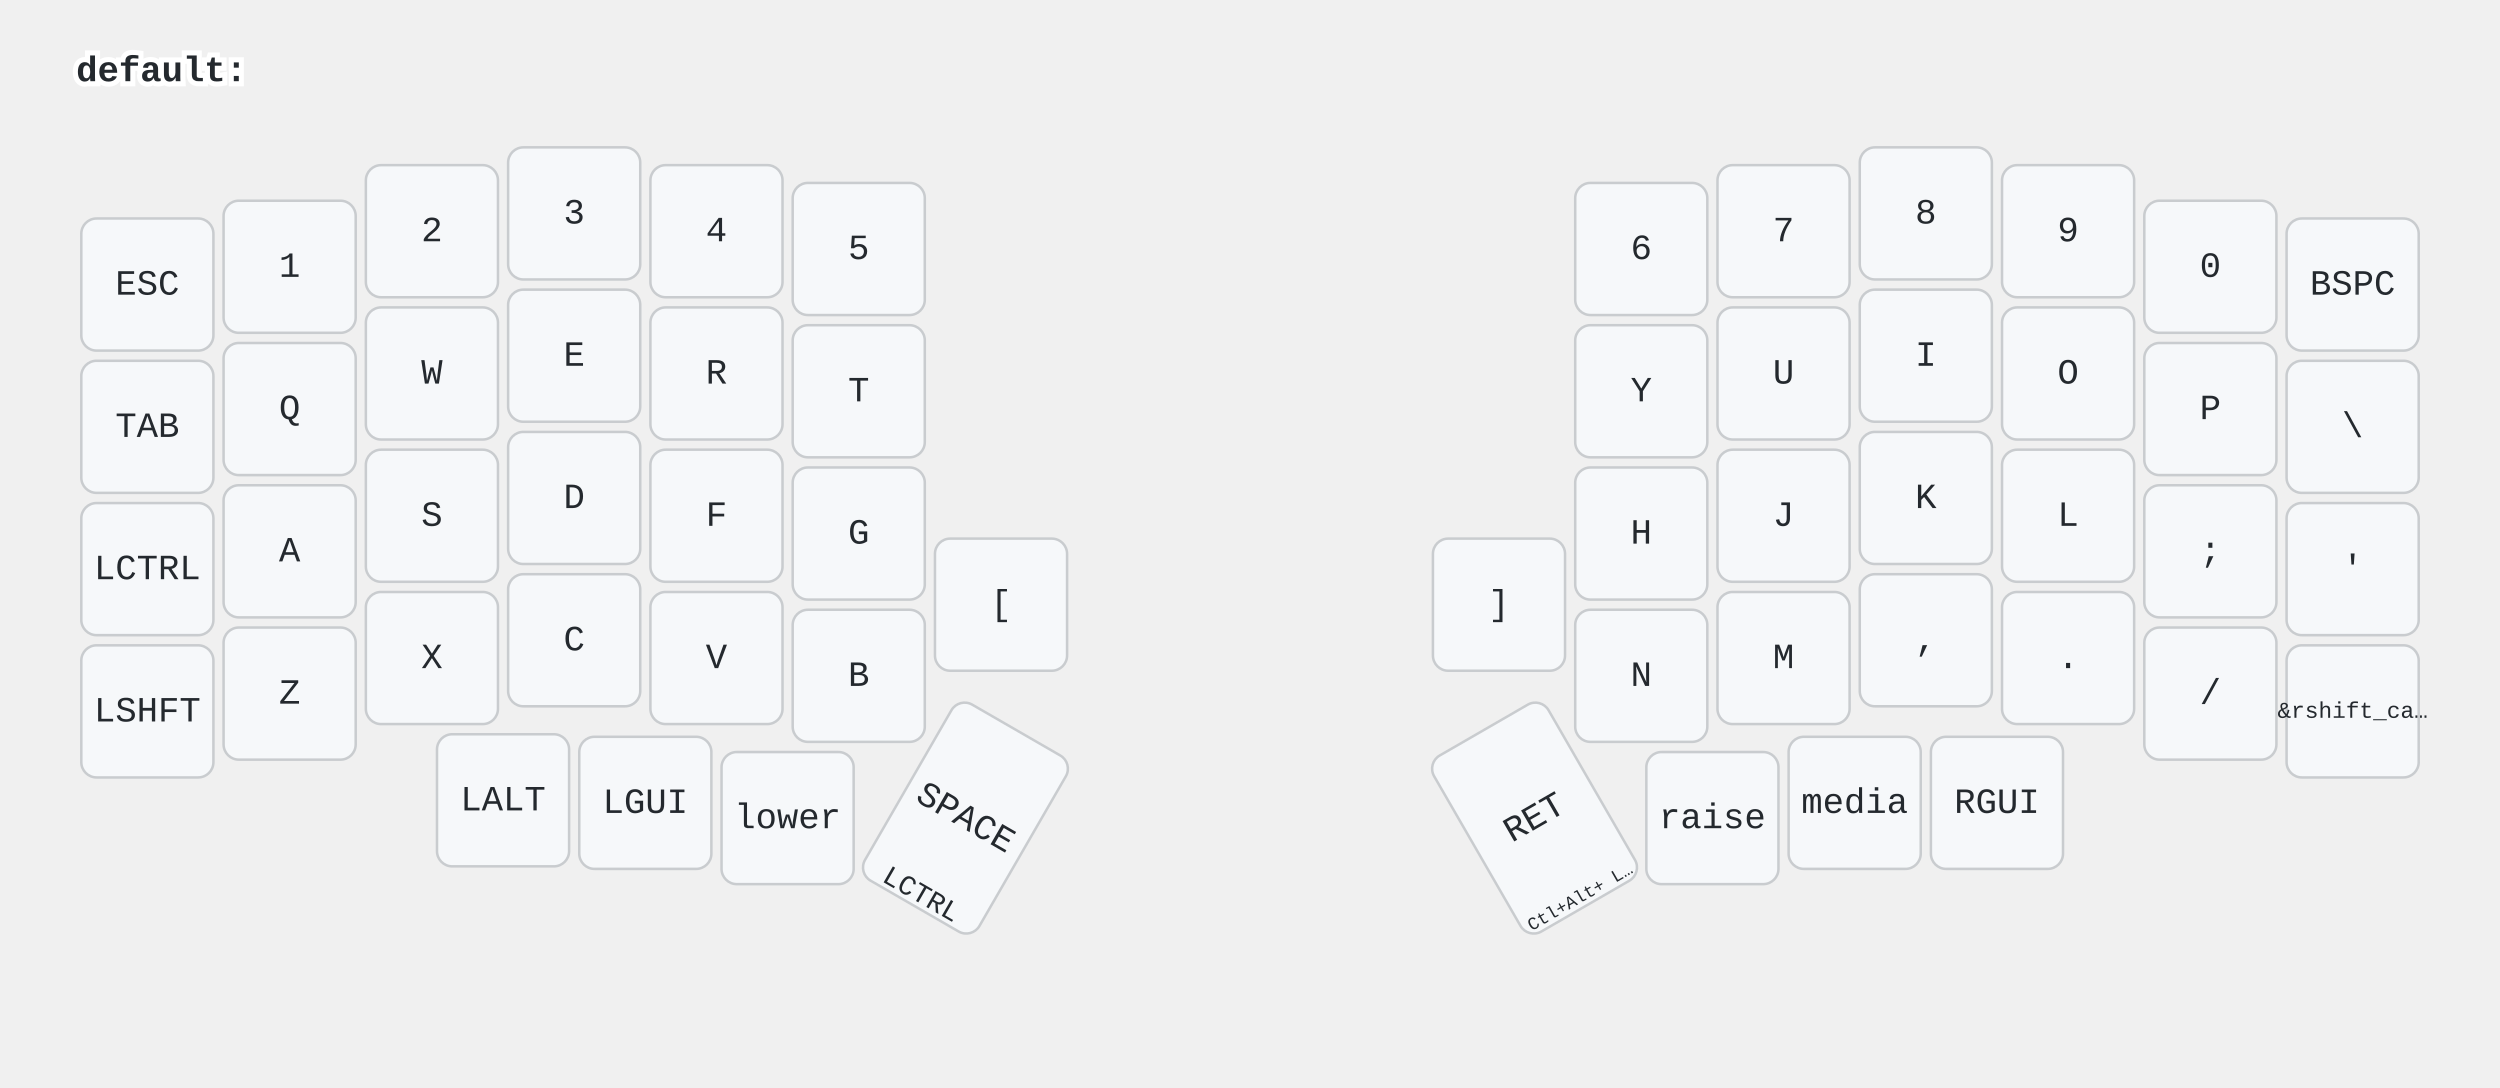
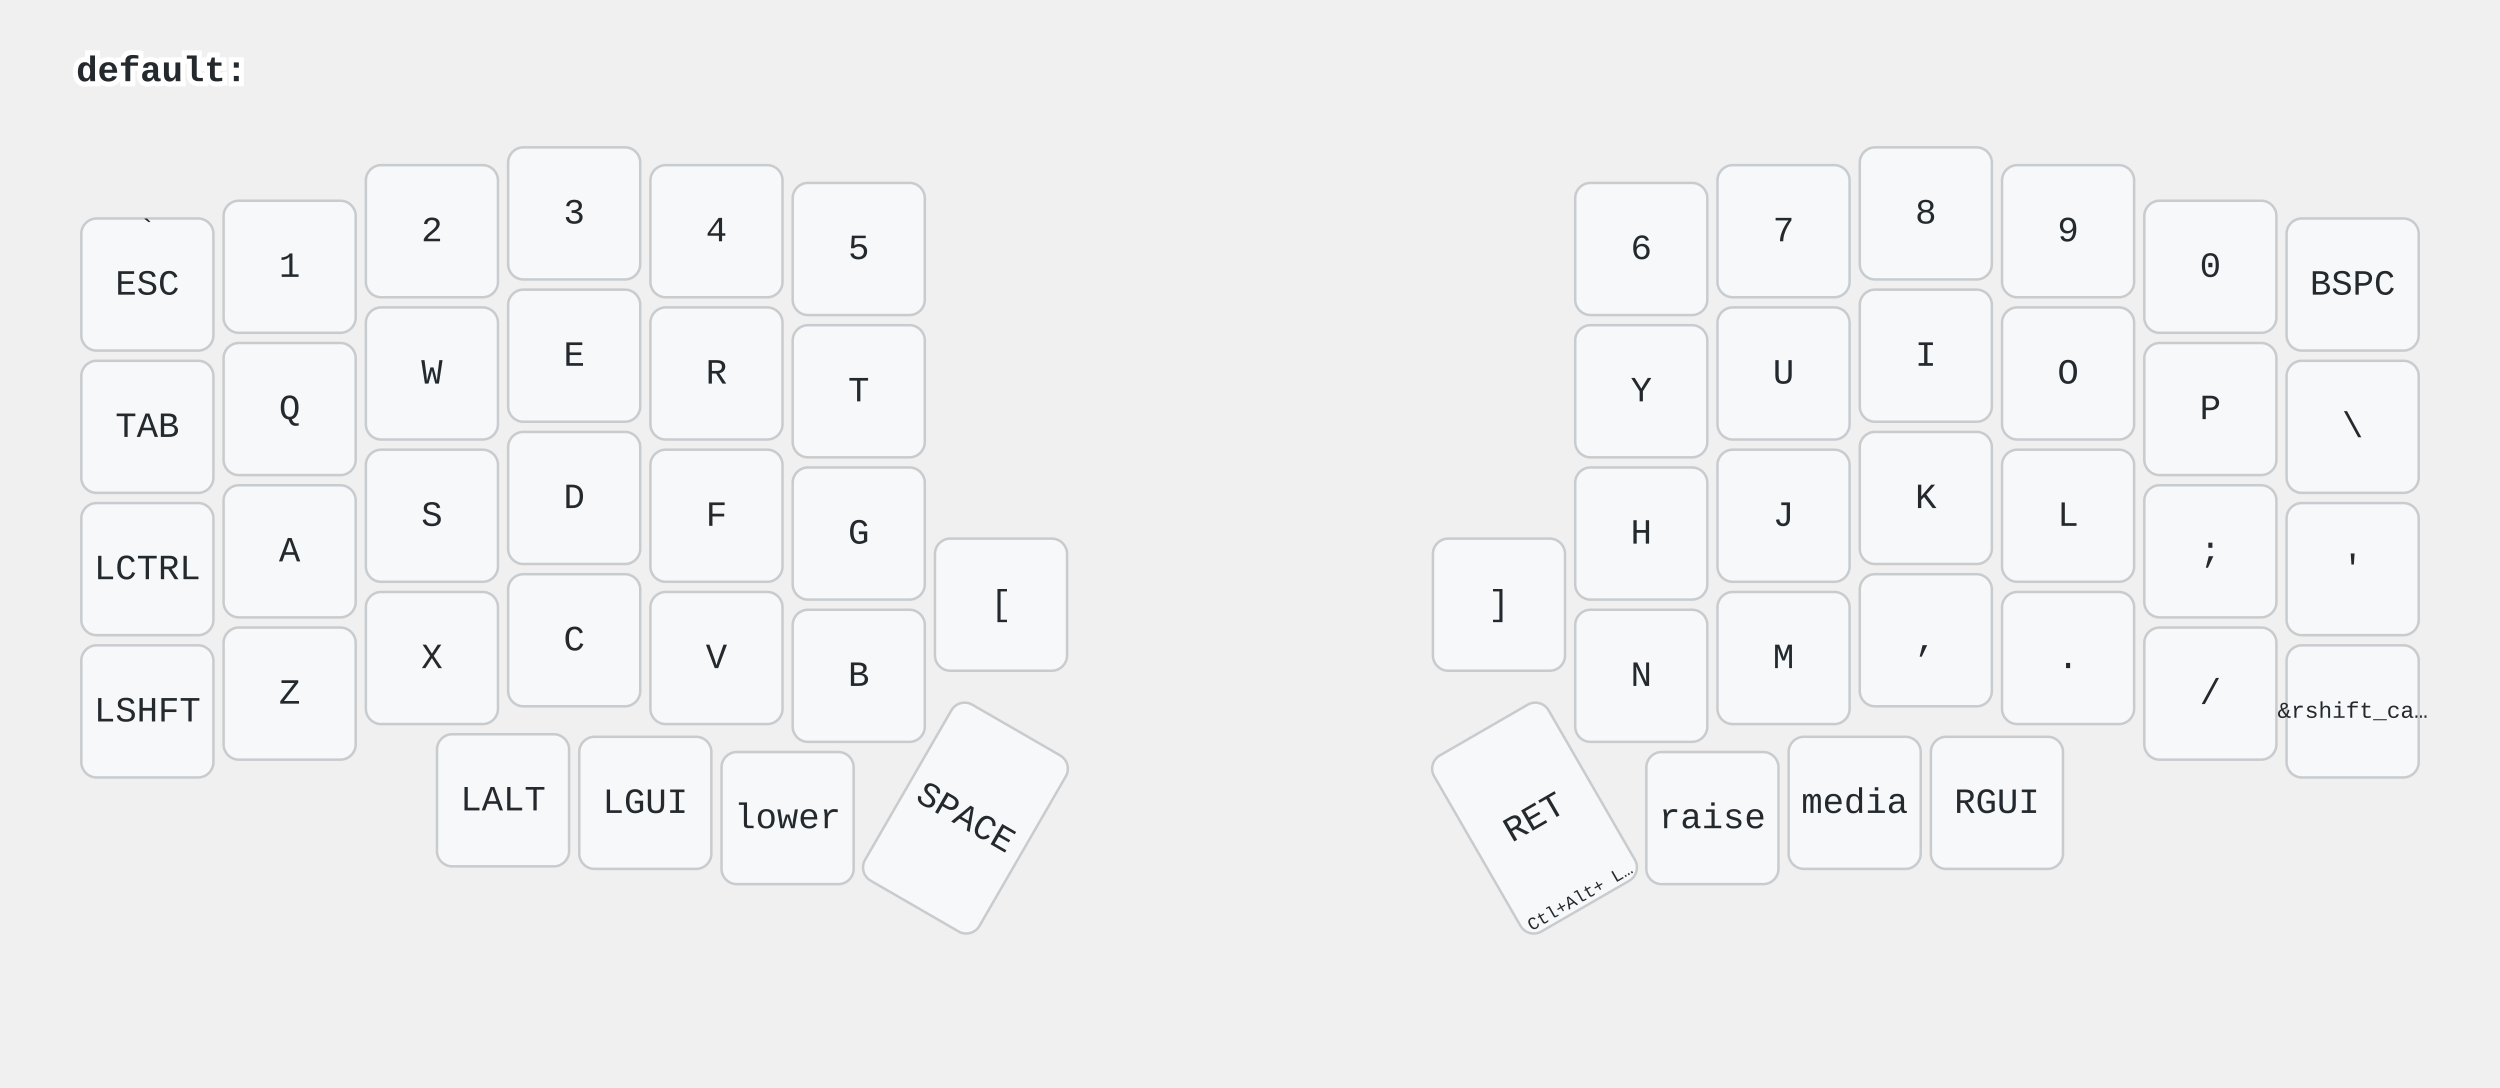
<svg xmlns="http://www.w3.org/2000/svg" width="984" height="428" viewBox="0 0 984 428" class="keymap">
  <style>/* inherit to force styles through use tags */
svg path {
    fill: inherit;
}

/* font and background color specifications */
svg.keymap {
    font-family: SFMono-Regular,Consolas,Liberation Mono,Menlo,monospace;
    font-size: 14px;
    font-kerning: normal;
    text-rendering: optimizeLegibility;
    fill: #24292e;
}

/* default key styling */
rect.key {
    fill: #f6f8fa;
}

rect.key, rect.combo {
    stroke: #c9cccf;
    stroke-width: 1;
}

/* default key side styling, only used is draw_key_sides is set */
rect.side {
    filter: brightness(90%);
}

/* color accent for combo boxes */
rect.combo, rect.combo-separate {
    fill: #cdf;
}

/* color accent for held keys */
rect.held, rect.combo.held {
    fill: #fdd;
}

/* color accent for ghost (optional) keys */
rect.ghost, rect.combo.ghost {
    stroke-dasharray: 4, 4;
    stroke-width: 2;
}

text {
    text-anchor: middle;
    dominant-baseline: middle;
}

/* styling for layer labels */
text.label {
    font-weight: bold;
    text-anchor: start;
    stroke: white;
    stroke-width: 4;
    paint-order: stroke;
}

/* styling for optional footer */
text.footer {
    text-anchor: end;
    dominant-baseline: auto;
    stroke: white;
    stroke-width: 4;
    paint-order: stroke;
}

/* styling for combo tap, and key hold/shifted label text */
text.combo, text.hold, text.shifted {
    font-size: 11px;
}

text.hold {
    text-anchor: middle;
    dominant-baseline: auto;
}

text.shifted {
    text-anchor: middle;
    dominant-baseline: hanging;
}

text.layer-activator {
    text-decoration: underline;
}

/* styling for hold/shifted label text in combo box */
text.combo.hold, text.combo.shifted {
    font-size: 8px;
}

/* lighter symbol for transparent keys */
text.trans {
    fill: #7b7e81;
}

/* styling for combo dendrons */
path.combo {
    stroke-width: 1;
    stroke: gray;
    fill: none;
}

/* Start Tabler Icons Cleanup */
/* cannot use height/width with glyphs */
.icon-tabler &gt; path {
    fill: inherit;
    stroke: inherit;
    stroke-width: 2;
}
/* hide tabler's default box */
.icon-tabler &gt; path[stroke="none"][fill="none"] {
    visibility: hidden;
}
/* End Tabler Icons Cleanup */
</style>
  <g transform="translate(30, 0)" class="layer-default">
    <text x="0" y="28" class="label" id="default">default:</text>
    <g transform="translate(0, 56)">
      <g transform="translate(28, 56)" class="key keypos-0">
        <rect rx="6" ry="6" x="-26" y="-26" width="52" height="52" class="key" />
        <text x="0" y="0" class="key tap">ESC</text>
+         <text x="0" y="-24" class="key shifted">`</text>
      </g>
      <g transform="translate(84, 49)" class="key keypos-1">
        <rect rx="6" ry="6" x="-26" y="-26" width="52" height="52" class="key" />
        <text x="0" y="0" class="key tap">1</text>
      </g>
      <g transform="translate(140, 35)" class="key keypos-2">
        <rect rx="6" ry="6" x="-26" y="-26" width="52" height="52" class="key" />
        <text x="0" y="0" class="key tap">2</text>
      </g>
      <g transform="translate(196, 28)" class="key keypos-3">
        <rect rx="6" ry="6" x="-26" y="-26" width="52" height="52" class="key" />
        <text x="0" y="0" class="key tap">3</text>
      </g>
      <g transform="translate(252, 35)" class="key keypos-4">
        <rect rx="6" ry="6" x="-26" y="-26" width="52" height="52" class="key" />
        <text x="0" y="0" class="key tap">4</text>
      </g>
      <g transform="translate(308, 42)" class="key keypos-5">
        <rect rx="6" ry="6" x="-26" y="-26" width="52" height="52" class="key" />
        <text x="0" y="0" class="key tap">5</text>
      </g>
      <g transform="translate(616, 42)" class="key keypos-6">
        <rect rx="6" ry="6" x="-26" y="-26" width="52" height="52" class="key" />
        <text x="0" y="0" class="key tap">6</text>
      </g>
      <g transform="translate(672, 35)" class="key keypos-7">
        <rect rx="6" ry="6" x="-26" y="-26" width="52" height="52" class="key" />
        <text x="0" y="0" class="key tap">7</text>
      </g>
      <g transform="translate(728, 28)" class="key keypos-8">
        <rect rx="6" ry="6" x="-26" y="-26" width="52" height="52" class="key" />
        <text x="0" y="0" class="key tap">8</text>
      </g>
      <g transform="translate(784, 35)" class="key keypos-9">
        <rect rx="6" ry="6" x="-26" y="-26" width="52" height="52" class="key" />
        <text x="0" y="0" class="key tap">9</text>
      </g>
      <g transform="translate(840, 49)" class="key keypos-10">
        <rect rx="6" ry="6" x="-26" y="-26" width="52" height="52" class="key" />
        <text x="0" y="0" class="key tap">0</text>
      </g>
      <g transform="translate(896, 56)" class="key keypos-11">
        <rect rx="6" ry="6" x="-26" y="-26" width="52" height="52" class="key" />
        <text x="0" y="0" class="key tap">BSPC</text>
      </g>
      <g transform="translate(28, 112)" class="key keypos-12">
        <rect rx="6" ry="6" x="-26" y="-26" width="52" height="52" class="key" />
        <text x="0" y="0" class="key tap">TAB</text>
      </g>
      <g transform="translate(84, 105)" class="key keypos-13">
        <rect rx="6" ry="6" x="-26" y="-26" width="52" height="52" class="key" />
        <text x="0" y="0" class="key tap">Q</text>
      </g>
      <g transform="translate(140, 91)" class="key keypos-14">
        <rect rx="6" ry="6" x="-26" y="-26" width="52" height="52" class="key" />
        <text x="0" y="0" class="key tap">W</text>
      </g>
      <g transform="translate(196, 84)" class="key keypos-15">
        <rect rx="6" ry="6" x="-26" y="-26" width="52" height="52" class="key" />
        <text x="0" y="0" class="key tap">E</text>
      </g>
      <g transform="translate(252, 91)" class="key keypos-16">
        <rect rx="6" ry="6" x="-26" y="-26" width="52" height="52" class="key" />
        <text x="0" y="0" class="key tap">R</text>
      </g>
      <g transform="translate(308, 98)" class="key keypos-17">
        <rect rx="6" ry="6" x="-26" y="-26" width="52" height="52" class="key" />
        <text x="0" y="0" class="key tap">T</text>
      </g>
      <g transform="translate(616, 98)" class="key keypos-18">
        <rect rx="6" ry="6" x="-26" y="-26" width="52" height="52" class="key" />
        <text x="0" y="0" class="key tap">Y</text>
      </g>
      <g transform="translate(672, 91)" class="key keypos-19">
        <rect rx="6" ry="6" x="-26" y="-26" width="52" height="52" class="key" />
        <text x="0" y="0" class="key tap">U</text>
      </g>
      <g transform="translate(728, 84)" class="key keypos-20">
        <rect rx="6" ry="6" x="-26" y="-26" width="52" height="52" class="key" />
        <text x="0" y="0" class="key tap">I</text>
      </g>
      <g transform="translate(784, 91)" class="key keypos-21">
        <rect rx="6" ry="6" x="-26" y="-26" width="52" height="52" class="key" />
        <text x="0" y="0" class="key tap">O</text>
      </g>
      <g transform="translate(840, 105)" class="key keypos-22">
        <rect rx="6" ry="6" x="-26" y="-26" width="52" height="52" class="key" />
        <text x="0" y="0" class="key tap">P</text>
      </g>
      <g transform="translate(896, 112)" class="key keypos-23">
        <rect rx="6" ry="6" x="-26" y="-26" width="52" height="52" class="key" />
        <text x="0" y="0" class="key tap">\</text>
      </g>
      <g transform="translate(28, 168)" class="key keypos-24">
        <rect rx="6" ry="6" x="-26" y="-26" width="52" height="52" class="key" />
        <text x="0" y="0" class="key tap">LCTRL</text>
      </g>
      <g transform="translate(84, 161)" class="key keypos-25">
        <rect rx="6" ry="6" x="-26" y="-26" width="52" height="52" class="key" />
        <text x="0" y="0" class="key tap">A</text>
      </g>
      <g transform="translate(140, 147)" class="key keypos-26">
        <rect rx="6" ry="6" x="-26" y="-26" width="52" height="52" class="key" />
        <text x="0" y="0" class="key tap">S</text>
      </g>
      <g transform="translate(196, 140)" class="key keypos-27">
        <rect rx="6" ry="6" x="-26" y="-26" width="52" height="52" class="key" />
        <text x="0" y="0" class="key tap">D</text>
      </g>
      <g transform="translate(252, 147)" class="key keypos-28">
        <rect rx="6" ry="6" x="-26" y="-26" width="52" height="52" class="key" />
        <text x="0" y="0" class="key tap">F</text>
      </g>
      <g transform="translate(308, 154)" class="key keypos-29">
        <rect rx="6" ry="6" x="-26" y="-26" width="52" height="52" class="key" />
        <text x="0" y="0" class="key tap">G</text>
      </g>
      <g transform="translate(616, 154)" class="key keypos-30">
        <rect rx="6" ry="6" x="-26" y="-26" width="52" height="52" class="key" />
        <text x="0" y="0" class="key tap">H</text>
      </g>
      <g transform="translate(672, 147)" class="key keypos-31">
        <rect rx="6" ry="6" x="-26" y="-26" width="52" height="52" class="key" />
        <text x="0" y="0" class="key tap">J</text>
      </g>
      <g transform="translate(728, 140)" class="key keypos-32">
        <rect rx="6" ry="6" x="-26" y="-26" width="52" height="52" class="key" />
        <text x="0" y="0" class="key tap">K</text>
      </g>
      <g transform="translate(784, 147)" class="key keypos-33">
        <rect rx="6" ry="6" x="-26" y="-26" width="52" height="52" class="key" />
        <text x="0" y="0" class="key tap">L</text>
      </g>
      <g transform="translate(840, 161)" class="key keypos-34">
        <rect rx="6" ry="6" x="-26" y="-26" width="52" height="52" class="key" />
        <text x="0" y="0" class="key tap">;</text>
      </g>
      <g transform="translate(896, 168)" class="key keypos-35">
        <rect rx="6" ry="6" x="-26" y="-26" width="52" height="52" class="key" />
        <text x="0" y="0" class="key tap">'</text>
      </g>
      <g transform="translate(28, 224)" class="key keypos-36">
        <rect rx="6" ry="6" x="-26" y="-26" width="52" height="52" class="key" />
        <text x="0" y="0" class="key tap">LSHFT</text>
      </g>
      <g transform="translate(84, 217)" class="key keypos-37">
        <rect rx="6" ry="6" x="-26" y="-26" width="52" height="52" class="key" />
        <text x="0" y="0" class="key tap">Z</text>
      </g>
      <g transform="translate(140, 203)" class="key keypos-38">
        <rect rx="6" ry="6" x="-26" y="-26" width="52" height="52" class="key" />
        <text x="0" y="0" class="key tap">X</text>
      </g>
      <g transform="translate(196, 196)" class="key keypos-39">
        <rect rx="6" ry="6" x="-26" y="-26" width="52" height="52" class="key" />
        <text x="0" y="0" class="key tap">C</text>
      </g>
      <g transform="translate(252, 203)" class="key keypos-40">
        <rect rx="6" ry="6" x="-26" y="-26" width="52" height="52" class="key" />
        <text x="0" y="0" class="key tap">V</text>
      </g>
      <g transform="translate(308, 210)" class="key keypos-41">
        <rect rx="6" ry="6" x="-26" y="-26" width="52" height="52" class="key" />
        <text x="0" y="0" class="key tap">B</text>
      </g>
      <g transform="translate(364, 182)" class="key keypos-42">
        <rect rx="6" ry="6" x="-26" y="-26" width="52" height="52" class="key" />
        <text x="0" y="0" class="key tap">[</text>
      </g>
      <g transform="translate(560, 182)" class="key keypos-43">
        <rect rx="6" ry="6" x="-26" y="-26" width="52" height="52" class="key" />
        <text x="0" y="0" class="key tap">]</text>
      </g>
      <g transform="translate(616, 210)" class="key keypos-44">
        <rect rx="6" ry="6" x="-26" y="-26" width="52" height="52" class="key" />
        <text x="0" y="0" class="key tap">N</text>
      </g>
      <g transform="translate(672, 203)" class="key keypos-45">
        <rect rx="6" ry="6" x="-26" y="-26" width="52" height="52" class="key" />
        <text x="0" y="0" class="key tap">M</text>
      </g>
      <g transform="translate(728, 196)" class="key keypos-46">
        <rect rx="6" ry="6" x="-26" y="-26" width="52" height="52" class="key" />
        <text x="0" y="0" class="key tap">,</text>
      </g>
      <g transform="translate(784, 203)" class="key keypos-47">
        <rect rx="6" ry="6" x="-26" y="-26" width="52" height="52" class="key" />
        <text x="0" y="0" class="key tap">.</text>
      </g>
      <g transform="translate(840, 217)" class="key keypos-48">
        <rect rx="6" ry="6" x="-26" y="-26" width="52" height="52" class="key" />
        <text x="0" y="0" class="key tap">/</text>
      </g>
      <g transform="translate(896, 224)" class="key keypos-49">
        <rect rx="6" ry="6" x="-26" y="-26" width="52" height="52" class="key" />
        <text x="0" y="0" class="key tap">
          <tspan style="font-size: 64%">&amp;rshift_ca…</tspan>
        </text>
      </g>
      <g transform="translate(168, 259)" class="key keypos-50">
        <rect rx="6" ry="6" x="-26" y="-26" width="52" height="52" class="key" />
        <text x="0" y="0" class="key tap">LALT</text>
      </g>
      <g transform="translate(224, 260)" class="key keypos-51">
        <rect rx="6" ry="6" x="-26" y="-26" width="52" height="52" class="key" />
        <text x="0" y="0" class="key tap">LGUI</text>
      </g>
      <g transform="translate(280, 266)" class="key keypos-52">
        <rect rx="6" ry="6" x="-26" y="-26" width="52" height="52" class="key" />
        <text x="0" y="0" class="key tap">lower</text>
      </g>
      <g transform="translate(350, 266) rotate(30.0)" class="key keypos-53">
        <rect rx="6" ry="6" x="-26" y="-40" width="52" height="80" class="key" />
        <text x="0" y="0" class="key tap">SPACE</text>
-         <text x="0" y="38" class="key hold">LCTRL</text>
      </g>
      <g transform="translate(574, 266) rotate(-30.0)" class="key keypos-54">
        <rect rx="6" ry="6" x="-26" y="-40" width="52" height="80" class="key" />
        <text x="0" y="0" class="key tap">RET</text>
        <text x="0" y="38" class="key hold">
          <tspan style="font-size: 64%">Ctl+Alt+ L…</tspan>
        </text>
      </g>
      <g transform="translate(644, 266)" class="key keypos-55">
        <rect rx="6" ry="6" x="-26" y="-26" width="52" height="52" class="key" />
        <text x="0" y="0" class="key tap">raise</text>
      </g>
      <g transform="translate(700, 260)" class="key keypos-56">
        <rect rx="6" ry="6" x="-26" y="-26" width="52" height="52" class="key" />
        <text x="0" y="0" class="key tap">media</text>
      </g>
      <g transform="translate(756, 260)" class="key keypos-57">
        <rect rx="6" ry="6" x="-26" y="-26" width="52" height="52" class="key" />
        <text x="0" y="0" class="key tap">RGUI</text>
      </g>
    </g>
  </g>
</svg>
